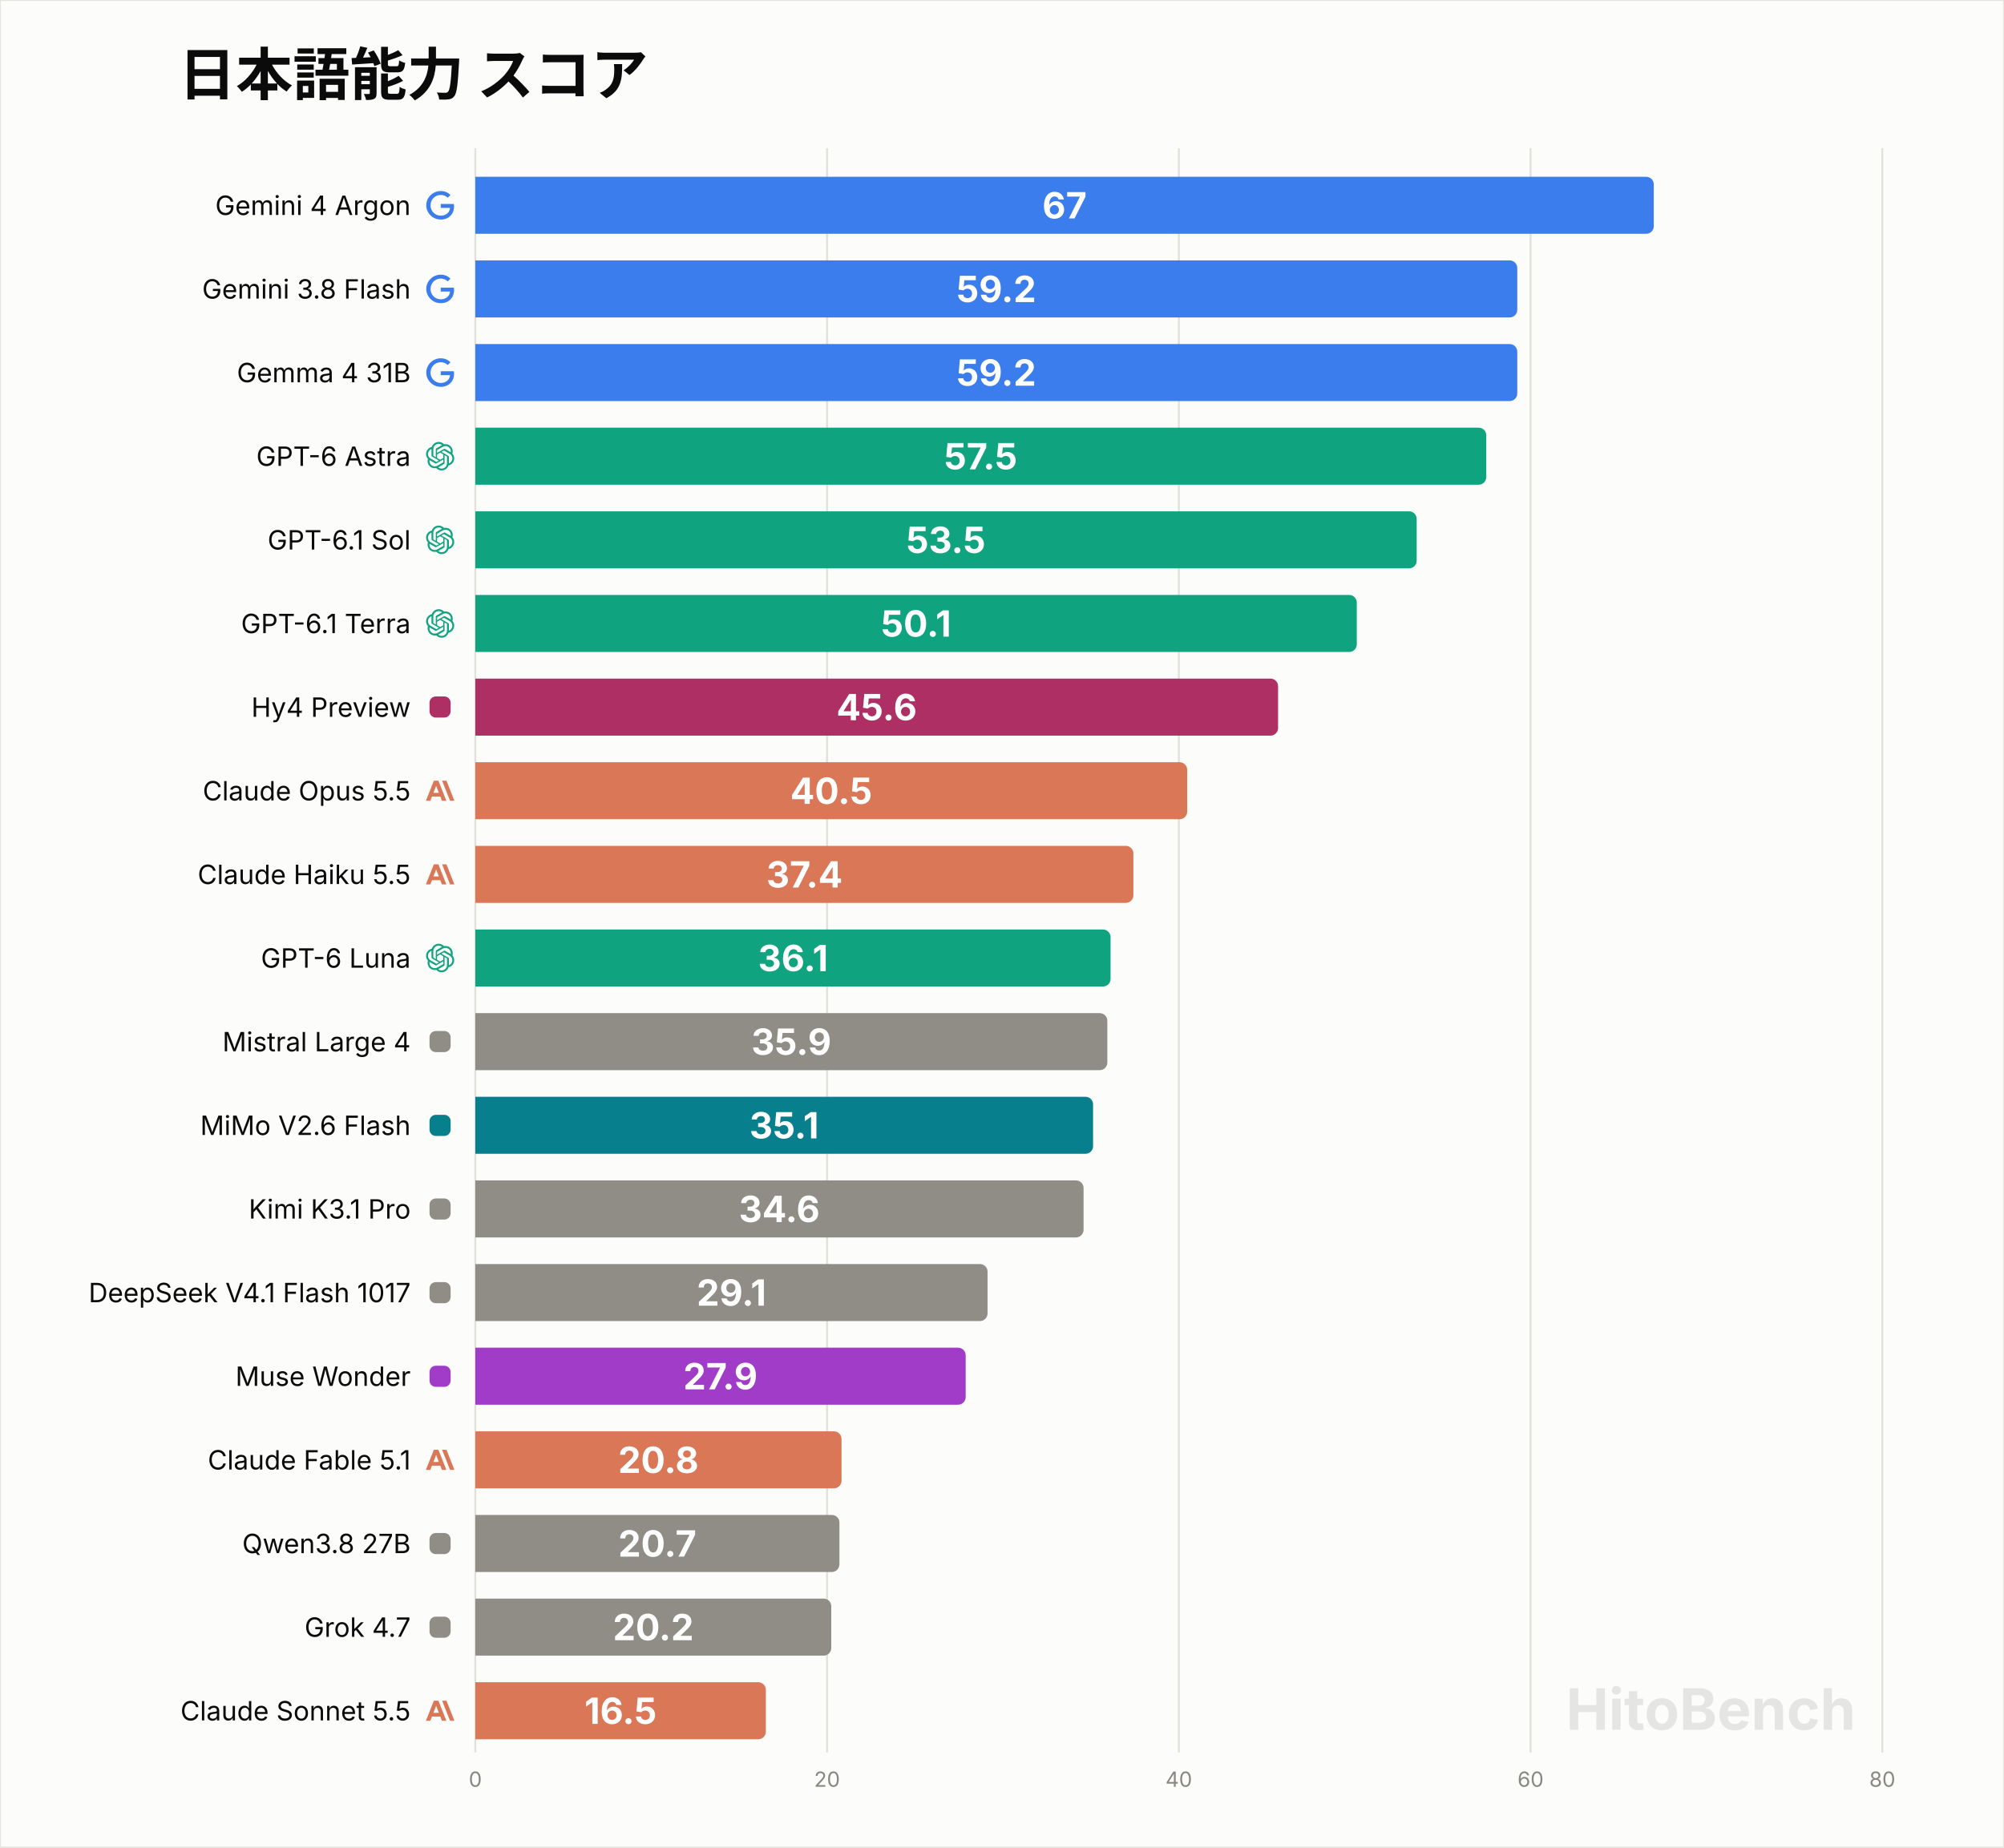
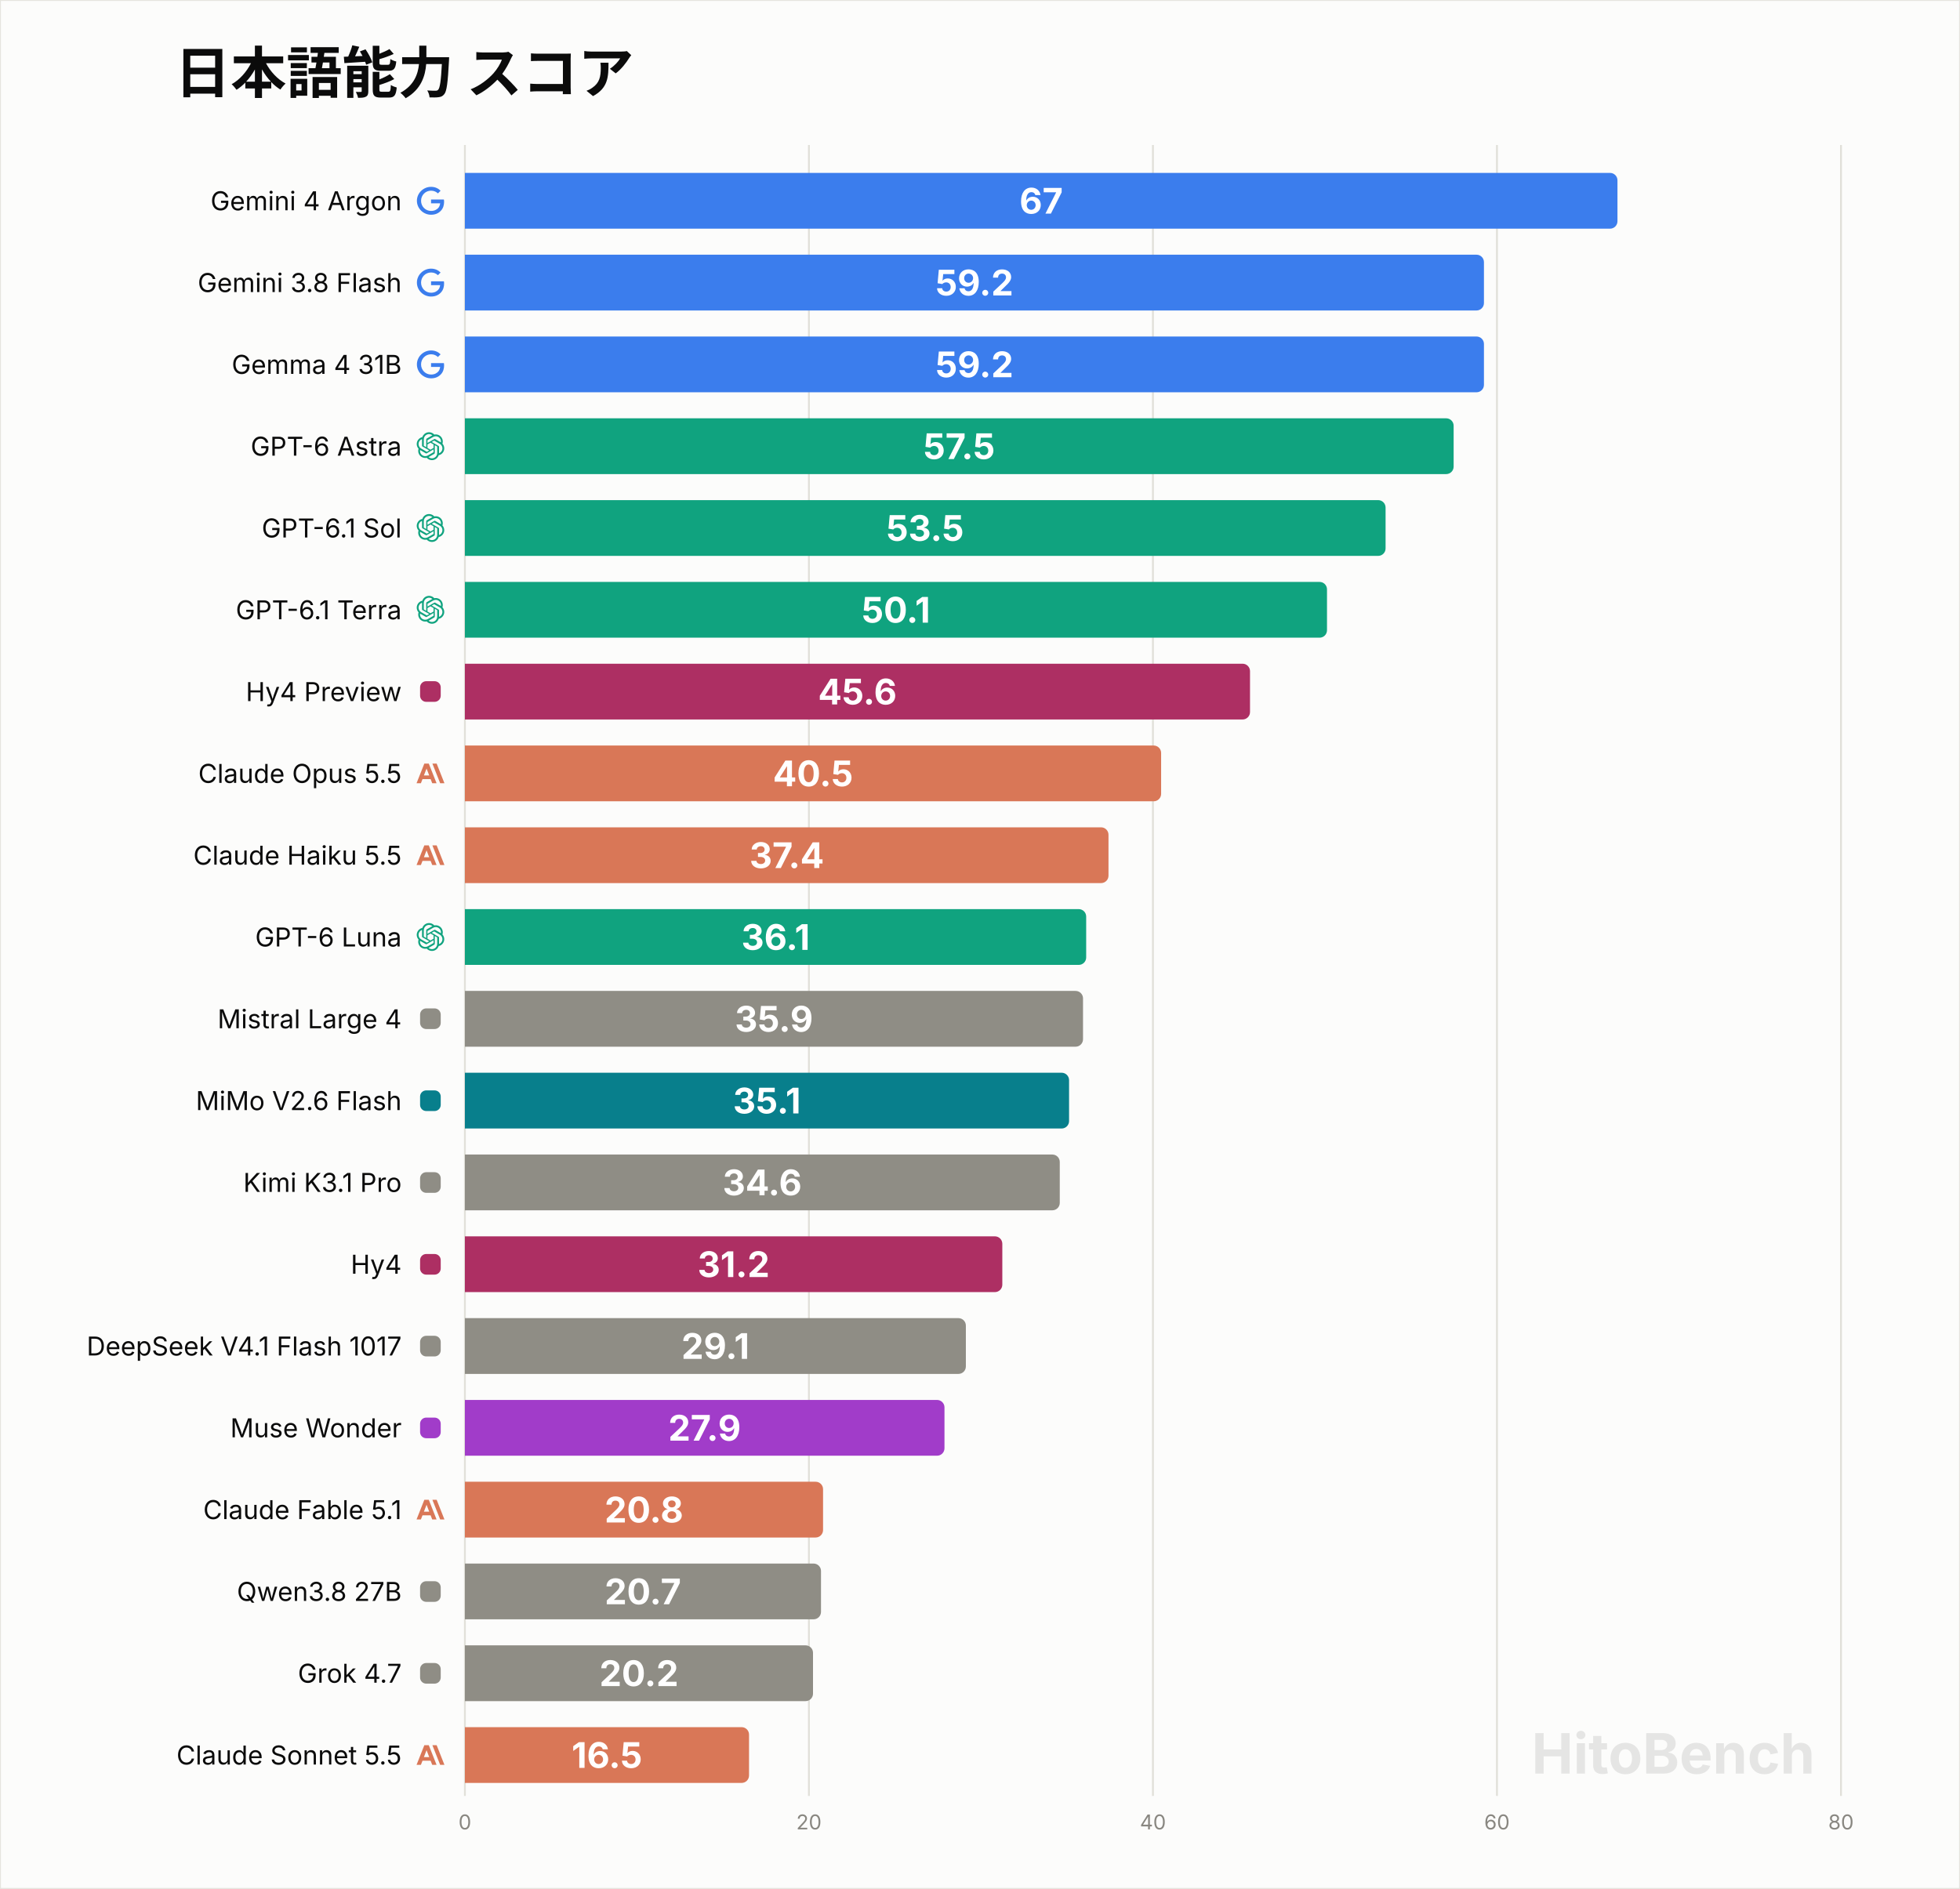
- <svg xmlns="http://www.w3.org/2000/svg" viewBox="0 0 1054 972" width="1054" height="972" font-family="system-ui, -apple-system, 'Segoe UI', 'Hiragino Kaku Gothic ProN', 'Noto Sans JP', sans-serif" role="img">
-   <rect x="0" y="0" width="1054" height="972" fill="#fcfcfb" stroke="#e5e4de" />
+ <svg xmlns="http://www.w3.org/2000/svg" viewBox="0 0 1054 1016" width="1054" height="1016" font-family="system-ui, -apple-system, 'Segoe UI', 'Hiragino Kaku Gothic ProN', 'Noto Sans JP', sans-serif" role="img">
+   <rect x="0" y="0" width="1054" height="1016" fill="#fcfcfb" stroke="#e5e4de" />
  <text fill="#0b0b0b" font-size="30" font-weight="700" x="94" y="50">日本語能力 スコア</text>
  <g transform="translate(18 58)">
-     <line stroke="#e1e0d9" stroke-width="1" x1="232.0" y1="20" x2="232.0" y2="864" />
-     <line stroke="#e1e0d9" stroke-width="1" x1="417.0" y1="20" x2="417.0" y2="864" />
-     <line stroke="#e1e0d9" stroke-width="1" x1="602.0" y1="20" x2="602.0" y2="864" />
-     <line stroke="#e1e0d9" stroke-width="1" x1="787.0" y1="20" x2="787.0" y2="864" />
-     <line stroke="#e1e0d9" stroke-width="1" x1="972.0" y1="20" x2="972.0" y2="864" />
-     <text fill="#898781" font-size="11" x="232.0" y="882" text-anchor="middle">0</text>
-     <text fill="#898781" font-size="11" x="417.0" y="882" text-anchor="middle">20</text>
-     <text fill="#898781" font-size="11" x="602.0" y="882" text-anchor="middle">40</text>
-     <text fill="#898781" font-size="11" x="787.0" y="882" text-anchor="middle">60</text>
-     <text fill="#898781" font-size="11" x="972.0" y="882" text-anchor="middle">80</text>
-     <text fill="#0b0b0b" fill-opacity="0.09" font-size="30" font-weight="700" x="958.0" y="852.0" text-anchor="end">HitoBench</text>
+     <line stroke="#e1e0d9" stroke-width="1" x1="232.0" y1="20" x2="232.0" y2="908" />
+     <line stroke="#e1e0d9" stroke-width="1" x1="417.0" y1="20" x2="417.0" y2="908" />
+     <line stroke="#e1e0d9" stroke-width="1" x1="602.0" y1="20" x2="602.0" y2="908" />
+     <line stroke="#e1e0d9" stroke-width="1" x1="787.0" y1="20" x2="787.0" y2="908" />
+     <line stroke="#e1e0d9" stroke-width="1" x1="972.0" y1="20" x2="972.0" y2="908" />
+     <text fill="#898781" font-size="11" x="232.0" y="926" text-anchor="middle">0</text>
+     <text fill="#898781" font-size="11" x="417.0" y="926" text-anchor="middle">20</text>
+     <text fill="#898781" font-size="11" x="602.0" y="926" text-anchor="middle">40</text>
+     <text fill="#898781" font-size="11" x="787.0" y="926" text-anchor="middle">60</text>
+     <text fill="#898781" font-size="11" x="972.0" y="926" text-anchor="middle">80</text>
+     <text fill="#0b0b0b" fill-opacity="0.09" font-size="30" font-weight="700" x="958.0" y="896.0" text-anchor="end">HitoBench</text>
    <g>
      <path transform="translate(206.0 42.5) scale(0.625)" fill="#3b7ded" d="M12.48 10.92v3.28h7.84c-.24 1.84-.853 3.187-1.787 4.133-1.147 1.147-2.933 2.4-6.053 2.4-4.827 0-8.6-3.893-8.6-8.72s3.773-8.72 8.6-8.72c2.6 0 4.507 1.027 5.907 2.347l2.307-2.307C18.747 1.44 16.133 0 12.48 0 5.867 0 .307 5.387.307 12s5.56 12 12.173 12c3.573 0 6.267-1.173 8.373-3.36 2.16-2.16 2.84-5.213 2.84-7.667 0-.76-.053-1.467-.173-2.053H12.48z" />
      <text fill="#0b0b0b" font-size="14" x="198" y="50" text-anchor="end" dominant-baseline="central">Gemini 4 Argon</text>
      <path fill="#3b7ded" d="M232.0 35.0 H847.8 a4 4 0 0 1 4 4 V61.0 a4 4 0 0 1 -4 4 H232.0 Z" />
      <text fill="#ffffff" font-size="19" font-weight="700" x="541.9" y="50" text-anchor="middle" dominant-baseline="central">67</text>
    </g>
    <g>
      <path transform="translate(206.0 86.5) scale(0.625)" fill="#3b7ded" d="M12.48 10.92v3.28h7.84c-.24 1.84-.853 3.187-1.787 4.133-1.147 1.147-2.933 2.4-6.053 2.4-4.827 0-8.6-3.893-8.6-8.72s3.773-8.72 8.6-8.72c2.6 0 4.507 1.027 5.907 2.347l2.307-2.307C18.747 1.44 16.133 0 12.48 0 5.867 0 .307 5.387.307 12s5.56 12 12.173 12c3.573 0 6.267-1.173 8.373-3.36 2.16-2.16 2.84-5.213 2.84-7.667 0-.76-.053-1.467-.173-2.053H12.48z" />
      <text fill="#0b0b0b" font-size="14" x="198" y="94" text-anchor="end" dominant-baseline="central">Gemini 3.8 Flash</text>
      <path fill="#3b7ded" d="M232.0 79.0 H776.0 a4 4 0 0 1 4 4 V105.0 a4 4 0 0 1 -4 4 H232.0 Z" />
      <text fill="#ffffff" font-size="19" font-weight="700" x="506.0" y="94" text-anchor="middle" dominant-baseline="central">59.2</text>
    </g>
    <g>
      <path transform="translate(206.0 130.5) scale(0.625)" fill="#3b7ded" d="M12.48 10.92v3.28h7.84c-.24 1.84-.853 3.187-1.787 4.133-1.147 1.147-2.933 2.4-6.053 2.4-4.827 0-8.6-3.893-8.6-8.72s3.773-8.72 8.6-8.72c2.6 0 4.507 1.027 5.907 2.347l2.307-2.307C18.747 1.44 16.133 0 12.48 0 5.867 0 .307 5.387.307 12s5.56 12 12.173 12c3.573 0 6.267-1.173 8.373-3.36 2.16-2.16 2.84-5.213 2.84-7.667 0-.76-.053-1.467-.173-2.053H12.48z" />
      <text fill="#0b0b0b" font-size="14" x="198" y="138" text-anchor="end" dominant-baseline="central">Gemma 4 31B</text>
      <path fill="#3b7ded" d="M232.0 123.0 H776.0 a4 4 0 0 1 4 4 V149.0 a4 4 0 0 1 -4 4 H232.0 Z" />
      <text fill="#ffffff" font-size="19" font-weight="700" x="506.0" y="138" text-anchor="middle" dominant-baseline="central">59.2</text>
    </g>
    <g>
      <path transform="translate(206.0 174.5) scale(0.625)" fill="#10a37f" d="M22.282 9.821a5.985 5.985 0 0 0-.516-4.911 6.046 6.046 0 0 0-6.51-2.9A6.065 6.065 0 0 0 4.981 4.182a5.985 5.985 0 0 0-3.998 2.9 6.046 6.046 0 0 0 .743 7.097 5.98 5.98 0 0 0 .511 4.911 6.051 6.051 0 0 0 6.515 2.9A5.985 5.985 0 0 0 13.26 24a6.056 6.056 0 0 0 5.772-4.206 5.989 5.989 0 0 0 3.998-2.9 6.056 6.056 0 0 0-.748-7.073zm-9.022 12.608a4.476 4.476 0 0 1-2.876-1.041l.142-.08 4.778-2.758a.795.795 0 0 0 .393-.681v-6.737l2.02 1.169a.071.071 0 0 1 .038.052v5.583a4.504 4.504 0 0 1-4.495 4.494zm-9.661-4.125a4.471 4.471 0 0 1-.535-3.014l.142.085 4.783 2.758a.771.771 0 0 0 .781 0l5.843-3.369v2.332a.08.08 0 0 1-.033.061L9.74 19.95a4.499 4.499 0 0 1-6.141-1.646zM2.341 7.896a4.485 4.485 0 0 1 2.365-1.973V11.6a.766.766 0 0 0 .388.676l5.814 3.354-2.02 1.169a.076.076 0 0 1-.071 0l-4.83-2.787A4.504 4.504 0 0 1 2.341 7.872zm16.596 3.856L13.104 8.364 15.119 7.2a.076.076 0 0 1 .071 0l4.83 2.791a4.494 4.494 0 0 1-.676 8.104v-5.677a.79.79 0 0 0-.407-.667zm2.011-3.023l-.142-.085-4.774-2.782a.776.776 0 0 0-.785 0L9.409 9.23V6.897a.066.066 0 0 1 .028-.061l4.83-2.787a4.499 4.499 0 0 1 6.68 4.66zM8.306 12.863l-2.02-1.164a.08.08 0 0 1-.038-.057V6.074a4.499 4.499 0 0 1 7.376-3.454l-.142.081L8.704 5.459a.795.795 0 0 0-.393.681zm1.098-2.365l2.602-1.5 2.607 1.5v2.999l-2.597 1.5-2.607-1.5Z" />
      <text fill="#0b0b0b" font-size="14" x="198" y="182" text-anchor="end" dominant-baseline="central">GPT-6 Astra</text>
      <path fill="#10a37f" d="M232.0 167.0 H759.7 a4 4 0 0 1 4 4 V193.0 a4 4 0 0 1 -4 4 H232.0 Z" />
      <text fill="#ffffff" font-size="19" font-weight="700" x="497.8" y="182" text-anchor="middle" dominant-baseline="central">57.5</text>
    </g>
    <g>
      <path transform="translate(206.0 218.5) scale(0.625)" fill="#10a37f" d="M22.282 9.821a5.985 5.985 0 0 0-.516-4.911 6.046 6.046 0 0 0-6.51-2.9A6.065 6.065 0 0 0 4.981 4.182a5.985 5.985 0 0 0-3.998 2.9 6.046 6.046 0 0 0 .743 7.097 5.98 5.98 0 0 0 .511 4.911 6.051 6.051 0 0 0 6.515 2.9A5.985 5.985 0 0 0 13.26 24a6.056 6.056 0 0 0 5.772-4.206 5.989 5.989 0 0 0 3.998-2.9 6.056 6.056 0 0 0-.748-7.073zm-9.022 12.608a4.476 4.476 0 0 1-2.876-1.041l.142-.08 4.778-2.758a.795.795 0 0 0 .393-.681v-6.737l2.02 1.169a.071.071 0 0 1 .038.052v5.583a4.504 4.504 0 0 1-4.495 4.494zm-9.661-4.125a4.471 4.471 0 0 1-.535-3.014l.142.085 4.783 2.758a.771.771 0 0 0 .781 0l5.843-3.369v2.332a.08.08 0 0 1-.033.061L9.74 19.95a4.499 4.499 0 0 1-6.141-1.646zM2.341 7.896a4.485 4.485 0 0 1 2.365-1.973V11.6a.766.766 0 0 0 .388.676l5.814 3.354-2.02 1.169a.076.076 0 0 1-.071 0l-4.83-2.787A4.504 4.504 0 0 1 2.341 7.872zm16.596 3.856L13.104 8.364 15.119 7.2a.076.076 0 0 1 .071 0l4.83 2.791a4.494 4.494 0 0 1-.676 8.104v-5.677a.79.79 0 0 0-.407-.667zm2.011-3.023l-.142-.085-4.774-2.782a.776.776 0 0 0-.785 0L9.409 9.23V6.897a.066.066 0 0 1 .028-.061l4.83-2.787a4.499 4.499 0 0 1 6.68 4.66zM8.306 12.863l-2.02-1.164a.08.08 0 0 1-.038-.057V6.074a4.499 4.499 0 0 1 7.376-3.454l-.142.081L8.704 5.459a.795.795 0 0 0-.393.681zm1.098-2.365l2.602-1.5 2.607 1.5v2.999l-2.597 1.5-2.607-1.5Z" />
      <text fill="#0b0b0b" font-size="14" x="198" y="226" text-anchor="end" dominant-baseline="central">GPT-6.1 Sol</text>
      <path fill="#10a37f" d="M232.0 211.0 H723.1 a4 4 0 0 1 4 4 V237.0 a4 4 0 0 1 -4 4 H232.0 Z" />
      <text fill="#ffffff" font-size="19" font-weight="700" x="479.5" y="226" text-anchor="middle" dominant-baseline="central">53.5</text>
    </g>
    <g>
      <path transform="translate(206.0 262.5) scale(0.625)" fill="#10a37f" d="M22.282 9.821a5.985 5.985 0 0 0-.516-4.911 6.046 6.046 0 0 0-6.51-2.9A6.065 6.065 0 0 0 4.981 4.182a5.985 5.985 0 0 0-3.998 2.9 6.046 6.046 0 0 0 .743 7.097 5.98 5.98 0 0 0 .511 4.911 6.051 6.051 0 0 0 6.515 2.9A5.985 5.985 0 0 0 13.26 24a6.056 6.056 0 0 0 5.772-4.206 5.989 5.989 0 0 0 3.998-2.9 6.056 6.056 0 0 0-.748-7.073zm-9.022 12.608a4.476 4.476 0 0 1-2.876-1.041l.142-.08 4.778-2.758a.795.795 0 0 0 .393-.681v-6.737l2.02 1.169a.071.071 0 0 1 .038.052v5.583a4.504 4.504 0 0 1-4.495 4.494zm-9.661-4.125a4.471 4.471 0 0 1-.535-3.014l.142.085 4.783 2.758a.771.771 0 0 0 .781 0l5.843-3.369v2.332a.08.08 0 0 1-.033.061L9.74 19.95a4.499 4.499 0 0 1-6.141-1.646zM2.341 7.896a4.485 4.485 0 0 1 2.365-1.973V11.6a.766.766 0 0 0 .388.676l5.814 3.354-2.02 1.169a.076.076 0 0 1-.071 0l-4.83-2.787A4.504 4.504 0 0 1 2.341 7.872zm16.596 3.856L13.104 8.364 15.119 7.2a.076.076 0 0 1 .071 0l4.83 2.791a4.494 4.494 0 0 1-.676 8.104v-5.677a.79.79 0 0 0-.407-.667zm2.011-3.023l-.142-.085-4.774-2.782a.776.776 0 0 0-.785 0L9.409 9.23V6.897a.066.066 0 0 1 .028-.061l4.83-2.787a4.499 4.499 0 0 1 6.68 4.66zM8.306 12.863l-2.02-1.164a.08.08 0 0 1-.038-.057V6.074a4.499 4.499 0 0 1 7.376-3.454l-.142.081L8.704 5.459a.795.795 0 0 0-.393.681zm1.098-2.365l2.602-1.5 2.607 1.5v2.999l-2.597 1.5-2.607-1.5Z" />
      <text fill="#0b0b0b" font-size="14" x="198" y="270" text-anchor="end" dominant-baseline="central">GPT-6.1 Terra</text>
      <path fill="#10a37f" d="M232.0 255.0 H691.6 a4 4 0 0 1 4 4 V281.0 a4 4 0 0 1 -4 4 H232.0 Z" />
      <text fill="#ffffff" font-size="19" font-weight="700" x="463.8" y="270" text-anchor="middle" dominant-baseline="central">50.1</text>
    </g>
    <g>
      <rect x="207.9" y="308.4" width="11.1" height="11.1" rx="3.3" fill="#ad2f63" />
      <text fill="#0b0b0b" font-size="14" x="198" y="314" text-anchor="end" dominant-baseline="central">Hy4 Preview</text>
      <path fill="#ad2f63" d="M232.0 299.0 H650.2 a4 4 0 0 1 4 4 V325.0 a4 4 0 0 1 -4 4 H232.0 Z" />
      <text fill="#ffffff" font-size="19" font-weight="700" x="443.1" y="314" text-anchor="middle" dominant-baseline="central">45.6</text>
    </g>
    <g>
      <path transform="translate(206.0 350.5) scale(0.625)" fill="#d97757" d="M17.304 3.541h-3.672l6.696 16.918H24Zm-10.608 0L0 20.459h3.744l1.369-3.553h7.005l1.369 3.553h3.744L10.536 3.541Zm-.371 10.223 2.291-5.946 2.291 5.946Z" />
      <text fill="#0b0b0b" font-size="14" x="198" y="358" text-anchor="end" dominant-baseline="central">Claude Opus 5.5</text>
      <path fill="#d97757" d="M232.0 343.0 H602.4 a4 4 0 0 1 4 4 V369.0 a4 4 0 0 1 -4 4 H232.0 Z" />
      <text fill="#ffffff" font-size="19" font-weight="700" x="419.2" y="358" text-anchor="middle" dominant-baseline="central">40.5</text>
    </g>
    <g>
      <path transform="translate(206.0 394.5) scale(0.625)" fill="#d97757" d="M17.304 3.541h-3.672l6.696 16.918H24Zm-10.608 0L0 20.459h3.744l1.369-3.553h7.005l1.369 3.553h3.744L10.536 3.541Zm-.371 10.223 2.291-5.946 2.291 5.946Z" />
      <text fill="#0b0b0b" font-size="14" x="198" y="402" text-anchor="end" dominant-baseline="central">Claude Haiku 5.5</text>
      <path fill="#d97757" d="M232.0 387.0 H574.1 a4 4 0 0 1 4 4 V413.0 a4 4 0 0 1 -4 4 H232.0 Z" />
      <text fill="#ffffff" font-size="19" font-weight="700" x="405.1" y="402" text-anchor="middle" dominant-baseline="central">37.4</text>
    </g>
    <g>
      <path transform="translate(206.0 438.5) scale(0.625)" fill="#10a37f" d="M22.282 9.821a5.985 5.985 0 0 0-.516-4.911 6.046 6.046 0 0 0-6.51-2.9A6.065 6.065 0 0 0 4.981 4.182a5.985 5.985 0 0 0-3.998 2.9 6.046 6.046 0 0 0 .743 7.097 5.98 5.98 0 0 0 .511 4.911 6.051 6.051 0 0 0 6.515 2.9A5.985 5.985 0 0 0 13.26 24a6.056 6.056 0 0 0 5.772-4.206 5.989 5.989 0 0 0 3.998-2.9 6.056 6.056 0 0 0-.748-7.073zm-9.022 12.608a4.476 4.476 0 0 1-2.876-1.041l.142-.08 4.778-2.758a.795.795 0 0 0 .393-.681v-6.737l2.02 1.169a.071.071 0 0 1 .038.052v5.583a4.504 4.504 0 0 1-4.495 4.494zm-9.661-4.125a4.471 4.471 0 0 1-.535-3.014l.142.085 4.783 2.758a.771.771 0 0 0 .781 0l5.843-3.369v2.332a.08.08 0 0 1-.033.061L9.74 19.95a4.499 4.499 0 0 1-6.141-1.646zM2.341 7.896a4.485 4.485 0 0 1 2.365-1.973V11.6a.766.766 0 0 0 .388.676l5.814 3.354-2.02 1.169a.076.076 0 0 1-.071 0l-4.83-2.787A4.504 4.504 0 0 1 2.341 7.872zm16.596 3.856L13.104 8.364 15.119 7.2a.076.076 0 0 1 .071 0l4.83 2.791a4.494 4.494 0 0 1-.676 8.104v-5.677a.79.79 0 0 0-.407-.667zm2.011-3.023l-.142-.085-4.774-2.782a.776.776 0 0 0-.785 0L9.409 9.23V6.897a.066.066 0 0 1 .028-.061l4.83-2.787a4.499 4.499 0 0 1 6.68 4.66zM8.306 12.863l-2.02-1.164a.08.08 0 0 1-.038-.057V6.074a4.499 4.499 0 0 1 7.376-3.454l-.142.081L8.704 5.459a.795.795 0 0 0-.393.681zm1.098-2.365l2.602-1.5 2.607 1.5v2.999l-2.597 1.5-2.607-1.5Z" />
      <text fill="#0b0b0b" font-size="14" x="198" y="446" text-anchor="end" dominant-baseline="central">GPT-6 Luna</text>
      <path fill="#10a37f" d="M232.0 431.0 H562.1 a4 4 0 0 1 4 4 V457.0 a4 4 0 0 1 -4 4 H232.0 Z" />
      <text fill="#ffffff" font-size="19" font-weight="700" x="399.1" y="446" text-anchor="middle" dominant-baseline="central">36.1</text>
    </g>
    <g>
      <rect x="207.9" y="484.4" width="11.1" height="11.1" rx="3.3" fill="#8f8d85" />
      <text fill="#0b0b0b" font-size="14" x="198" y="490" text-anchor="end" dominant-baseline="central">Mistral Large 4</text>
      <path fill="#8f8d85" d="M232.0 475.0 H560.4 a4 4 0 0 1 4 4 V501.0 a4 4 0 0 1 -4 4 H232.0 Z" />
      <text fill="#ffffff" font-size="19" font-weight="700" x="398.2" y="490" text-anchor="middle" dominant-baseline="central">35.9</text>
    </g>
    <g>
      <rect x="207.9" y="528.5" width="11.1" height="11.1" rx="3.3" fill="#087f8c" />
      <text fill="#0b0b0b" font-size="14" x="198" y="534" text-anchor="end" dominant-baseline="central">MiMo V2.6 Flash</text>
      <path fill="#087f8c" d="M232.0 519.0 H552.9 a4 4 0 0 1 4 4 V545.0 a4 4 0 0 1 -4 4 H232.0 Z" />
      <text fill="#ffffff" font-size="19" font-weight="700" x="394.4" y="534" text-anchor="middle" dominant-baseline="central">35.1</text>
    </g>
    <g>
      <rect x="207.9" y="572.5" width="11.1" height="11.1" rx="3.3" fill="#8f8d85" />
      <text fill="#0b0b0b" font-size="14" x="198" y="578" text-anchor="end" dominant-baseline="central">Kimi K3.1 Pro</text>
      <path fill="#8f8d85" d="M232.0 563.0 H547.9 a4 4 0 0 1 4 4 V589.0 a4 4 0 0 1 -4 4 H232.0 Z" />
      <text fill="#ffffff" font-size="19" font-weight="700" x="391.9" y="578" text-anchor="middle" dominant-baseline="central">34.6</text>
    </g>
    <g>
-       <rect x="207.9" y="616.5" width="11.1" height="11.1" rx="3.3" fill="#8f8d85" />
-       <text fill="#0b0b0b" font-size="14" x="198" y="622" text-anchor="end" dominant-baseline="central">DeepSeek V4.1 Flash 1017</text>
-       <path fill="#8f8d85" d="M232.0 607.0 H497.4 a4 4 0 0 1 4 4 V633.0 a4 4 0 0 1 -4 4 H232.0 Z" />
-       <text fill="#ffffff" font-size="19" font-weight="700" x="366.7" y="622" text-anchor="middle" dominant-baseline="central">29.1</text>
+       <rect x="207.9" y="616.5" width="11.1" height="11.1" rx="3.3" fill="#ad2f63" />
+       <text fill="#0b0b0b" font-size="14" x="198" y="622" text-anchor="end" dominant-baseline="central">Hy4</text>
+       <path fill="#ad2f63" d="M232.0 607.0 H517.0 a4 4 0 0 1 4 4 V633.0 a4 4 0 0 1 -4 4 H232.0 Z" />
+       <text fill="#ffffff" font-size="19" font-weight="700" x="376.5" y="622" text-anchor="middle" dominant-baseline="central">31.2</text>
    </g>
    <g>
-       <rect x="207.9" y="660.5" width="11.1" height="11.1" rx="3.3" fill="#a13cc9" />
-       <text fill="#0b0b0b" font-size="14" x="198" y="666" text-anchor="end" dominant-baseline="central">Muse Wonder</text>
-       <path fill="#a13cc9" d="M232.0 651.0 H485.9 a4 4 0 0 1 4 4 V677.0 a4 4 0 0 1 -4 4 H232.0 Z" />
-       <text fill="#ffffff" font-size="19" font-weight="700" x="360.9" y="666" text-anchor="middle" dominant-baseline="central">27.9</text>
+       <rect x="207.9" y="660.5" width="11.1" height="11.1" rx="3.3" fill="#8f8d85" />
+       <text fill="#0b0b0b" font-size="14" x="198" y="666" text-anchor="end" dominant-baseline="central">DeepSeek V4.1 Flash 1017</text>
+       <path fill="#8f8d85" d="M232.0 651.0 H497.4 a4 4 0 0 1 4 4 V677.0 a4 4 0 0 1 -4 4 H232.0 Z" />
+       <text fill="#ffffff" font-size="19" font-weight="700" x="366.7" y="666" text-anchor="middle" dominant-baseline="central">29.1</text>
    </g>
    <g>
-       <path transform="translate(206.0 702.5) scale(0.625)" fill="#d97757" d="M17.304 3.541h-3.672l6.696 16.918H24Zm-10.608 0L0 20.459h3.744l1.369-3.553h7.005l1.369 3.553h3.744L10.536 3.541Zm-.371 10.223 2.291-5.946 2.291 5.946Z" />
-       <text fill="#0b0b0b" font-size="14" x="198" y="710" text-anchor="end" dominant-baseline="central">Claude Fable 5.1</text>
-       <path fill="#d97757" d="M232.0 695.0 H420.6 a4 4 0 0 1 4 4 V721.0 a4 4 0 0 1 -4 4 H232.0 Z" />
-       <text fill="#ffffff" font-size="19" font-weight="700" x="328.3" y="710" text-anchor="middle" dominant-baseline="central">20.8</text>
+       <rect x="207.9" y="704.5" width="11.1" height="11.1" rx="3.3" fill="#a13cc9" />
+       <text fill="#0b0b0b" font-size="14" x="198" y="710" text-anchor="end" dominant-baseline="central">Muse Wonder</text>
+       <path fill="#a13cc9" d="M232.0 695.0 H485.9 a4 4 0 0 1 4 4 V721.0 a4 4 0 0 1 -4 4 H232.0 Z" />
+       <text fill="#ffffff" font-size="19" font-weight="700" x="360.9" y="710" text-anchor="middle" dominant-baseline="central">27.9</text>
    </g>
    <g>
-       <rect x="207.9" y="748.5" width="11.1" height="11.1" rx="3.3" fill="#8f8d85" />
-       <text fill="#0b0b0b" font-size="14" x="198" y="754" text-anchor="end" dominant-baseline="central">Qwen3.8 27B</text>
-       <path fill="#8f8d85" d="M232.0 739.0 H419.5 a4 4 0 0 1 4 4 V765.0 a4 4 0 0 1 -4 4 H232.0 Z" />
-       <text fill="#ffffff" font-size="19" font-weight="700" x="327.7" y="754" text-anchor="middle" dominant-baseline="central">20.7</text>
+       <path transform="translate(206.0 746.5) scale(0.625)" fill="#d97757" d="M17.304 3.541h-3.672l6.696 16.918H24Zm-10.608 0L0 20.459h3.744l1.369-3.553h7.005l1.369 3.553h3.744L10.536 3.541Zm-.371 10.223 2.291-5.946 2.291 5.946Z" />
+       <text fill="#0b0b0b" font-size="14" x="198" y="754" text-anchor="end" dominant-baseline="central">Claude Fable 5.1</text>
+       <path fill="#d97757" d="M232.0 739.0 H420.6 a4 4 0 0 1 4 4 V765.0 a4 4 0 0 1 -4 4 H232.0 Z" />
+       <text fill="#ffffff" font-size="19" font-weight="700" x="328.3" y="754" text-anchor="middle" dominant-baseline="central">20.8</text>
    </g>
    <g>
      <rect x="207.9" y="792.5" width="11.1" height="11.1" rx="3.3" fill="#8f8d85" />
-       <text fill="#0b0b0b" font-size="14" x="198" y="798" text-anchor="end" dominant-baseline="central">Grok 4.7</text>
-       <path fill="#8f8d85" d="M232.0 783.0 H415.2 a4 4 0 0 1 4 4 V809.0 a4 4 0 0 1 -4 4 H232.0 Z" />
-       <text fill="#ffffff" font-size="19" font-weight="700" x="325.6" y="798" text-anchor="middle" dominant-baseline="central">20.2</text>
+       <text fill="#0b0b0b" font-size="14" x="198" y="798" text-anchor="end" dominant-baseline="central">Qwen3.8 27B</text>
+       <path fill="#8f8d85" d="M232.0 783.0 H419.5 a4 4 0 0 1 4 4 V809.0 a4 4 0 0 1 -4 4 H232.0 Z" />
+       <text fill="#ffffff" font-size="19" font-weight="700" x="327.7" y="798" text-anchor="middle" dominant-baseline="central">20.7</text>
    </g>
    <g>
-       <path transform="translate(206.0 834.5) scale(0.625)" fill="#d97757" d="M17.304 3.541h-3.672l6.696 16.918H24Zm-10.608 0L0 20.459h3.744l1.369-3.553h7.005l1.369 3.553h3.744L10.536 3.541Zm-.371 10.223 2.291-5.946 2.291 5.946Z" />
-       <text fill="#0b0b0b" font-size="14" x="198" y="842" text-anchor="end" dominant-baseline="central">Claude Sonnet 5.5</text>
-       <path fill="#d97757" d="M232.0 827.0 H380.8 a4 4 0 0 1 4 4 V853.0 a4 4 0 0 1 -4 4 H232.0 Z" />
-       <text fill="#ffffff" font-size="19" font-weight="700" x="308.4" y="842" text-anchor="middle" dominant-baseline="central">16.5</text>
+       <rect x="207.9" y="836.5" width="11.1" height="11.1" rx="3.3" fill="#8f8d85" />
+       <text fill="#0b0b0b" font-size="14" x="198" y="842" text-anchor="end" dominant-baseline="central">Grok 4.7</text>
+       <path fill="#8f8d85" d="M232.0 827.0 H415.2 a4 4 0 0 1 4 4 V853.0 a4 4 0 0 1 -4 4 H232.0 Z" />
+       <text fill="#ffffff" font-size="19" font-weight="700" x="325.6" y="842" text-anchor="middle" dominant-baseline="central">20.2</text>
+     </g>
+     <g>
+       <path transform="translate(206.0 878.5) scale(0.625)" fill="#d97757" d="M17.304 3.541h-3.672l6.696 16.918H24Zm-10.608 0L0 20.459h3.744l1.369-3.553h7.005l1.369 3.553h3.744L10.536 3.541Zm-.371 10.223 2.291-5.946 2.291 5.946Z" />
+       <text fill="#0b0b0b" font-size="14" x="198" y="886" text-anchor="end" dominant-baseline="central">Claude Sonnet 5.5</text>
+       <path fill="#d97757" d="M232.0 871.0 H380.8 a4 4 0 0 1 4 4 V897.0 a4 4 0 0 1 -4 4 H232.0 Z" />
+       <text fill="#ffffff" font-size="19" font-weight="700" x="308.4" y="886" text-anchor="middle" dominant-baseline="central">16.5</text>
    </g>
  </g>
</svg>
